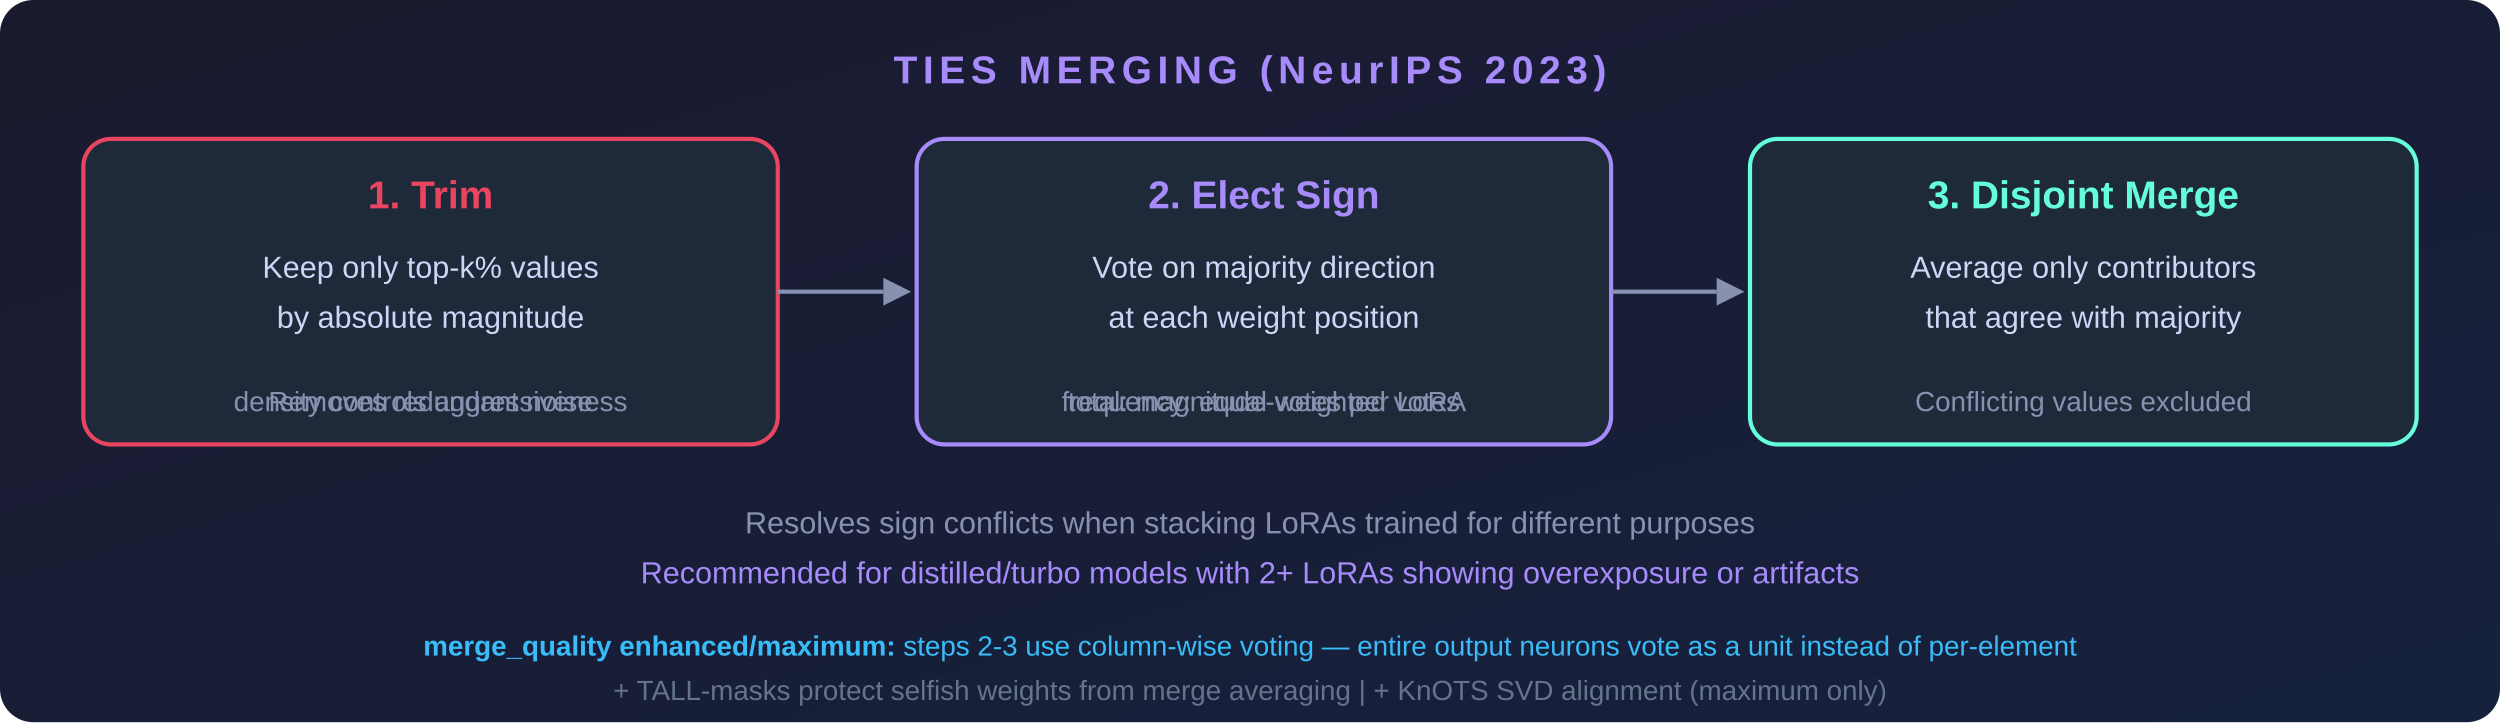
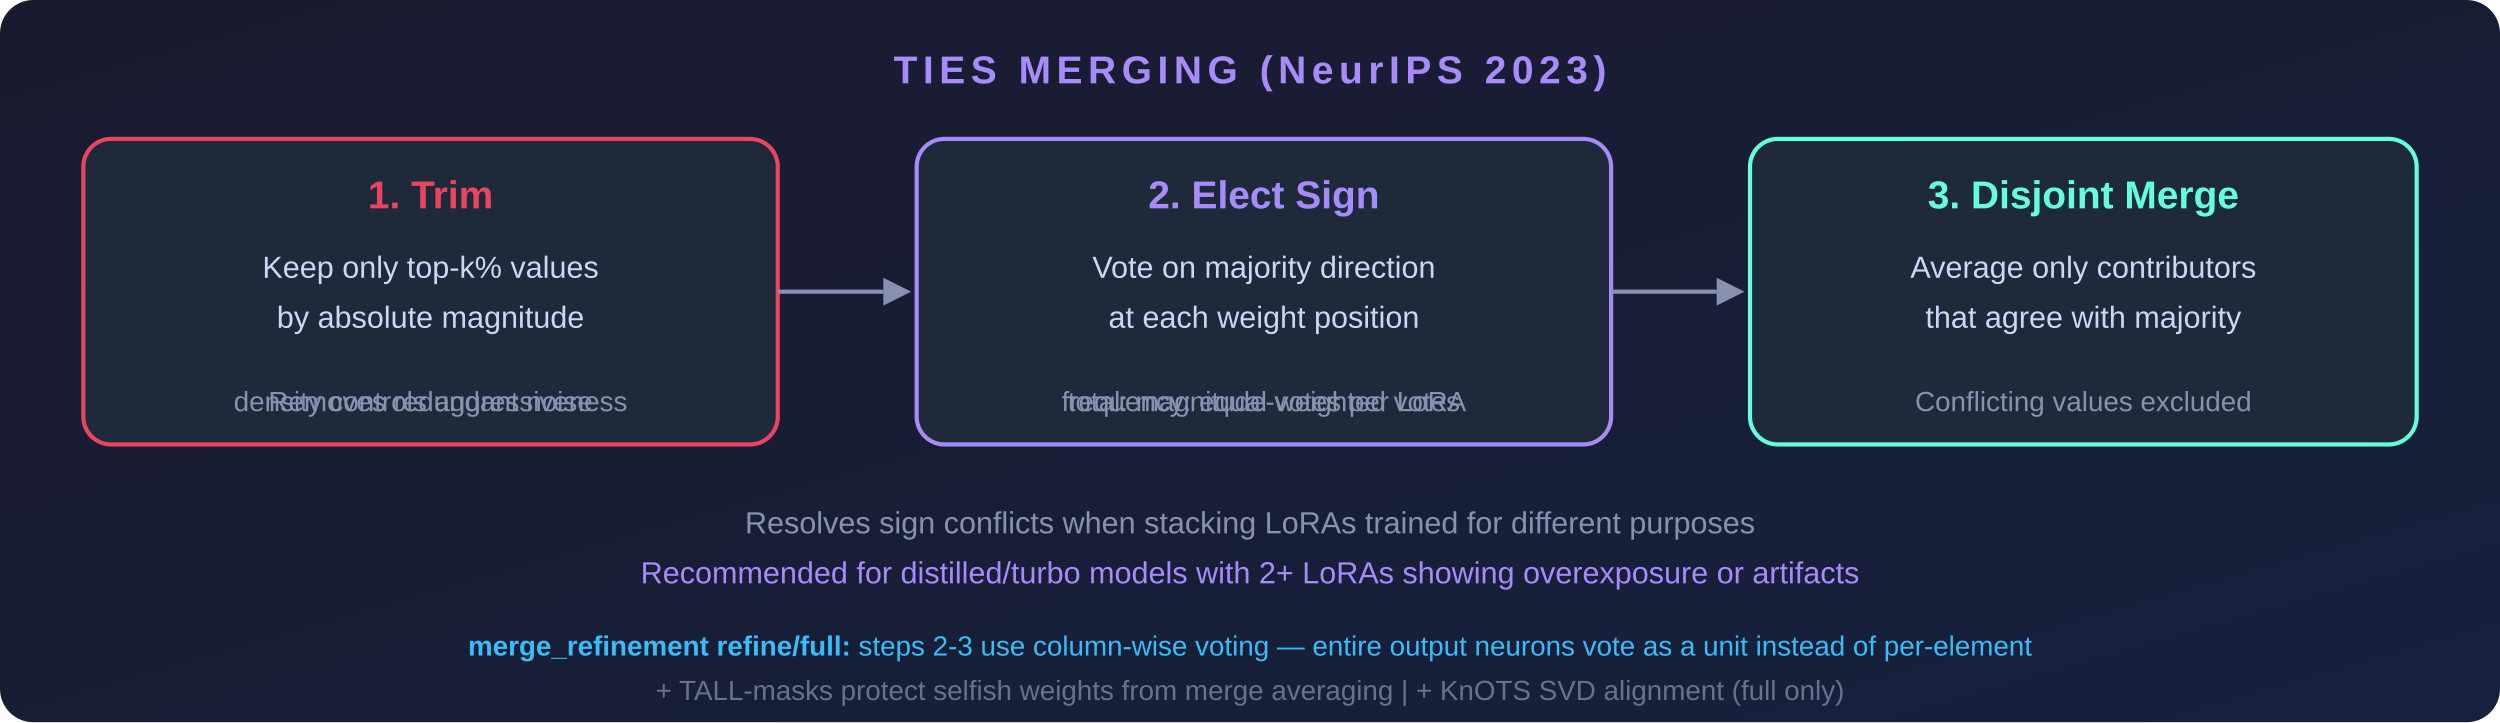
<svg xmlns="http://www.w3.org/2000/svg" viewBox="0 0 900 260">
  <defs>
    <linearGradient id="tbg" x1="0%" y1="0%" x2="100%" y2="100%">
      <stop offset="0%" style="stop-color:#1a1a2e" />
      <stop offset="100%" style="stop-color:#16213e" />
    </linearGradient>
  </defs>
  <rect width="900" height="260" rx="12" fill="url(#tbg)" />
  <text x="450" y="30" font-family="Segoe UI, Arial, sans-serif" font-size="14" fill="#a78bfa" text-anchor="middle" font-weight="700" letter-spacing="2">TIES MERGING (NeurIPS 2023)</text>
  <rect x="30" y="50" width="250" height="110" rx="10" fill="#1e2a3a" stroke="#e94560" stroke-width="1.5" />
  <text x="155" y="75" font-family="Segoe UI, Arial, sans-serif" font-size="14" fill="#e94560" text-anchor="middle" font-weight="700">1. Trim</text>
  <text x="155" y="100" font-family="Segoe UI, Arial, sans-serif" font-size="11" fill="#ccd6f6" text-anchor="middle">Keep only top-k% values</text>
  <text x="155" y="118" font-family="Segoe UI, Arial, sans-serif" font-size="11" fill="#ccd6f6" text-anchor="middle">by absolute magnitude</text>
  <text x="155" y="148" font-family="Segoe UI, Arial, sans-serif" font-size="10" fill="#8892b0" text-anchor="middle">Removes redundant noise</text>
  <text x="155" y="148" font-family="Segoe UI, Arial, sans-serif" font-size="10" fill="#8892b0" text-anchor="middle">density controls aggressiveness</text>
  <line x1="280" y1="105" x2="318" y2="105" stroke="#8892b0" stroke-width="1.5" />
  <polygon points="318,100 328,105 318,110" fill="#8892b0" />
  <rect x="330" y="50" width="250" height="110" rx="10" fill="#1e2a3a" stroke="#a78bfa" stroke-width="1.5" />
  <text x="455" y="75" font-family="Segoe UI, Arial, sans-serif" font-size="14" fill="#a78bfa" text-anchor="middle" font-weight="700">2. Elect Sign</text>
  <text x="455" y="100" font-family="Segoe UI, Arial, sans-serif" font-size="11" fill="#ccd6f6" text-anchor="middle">Vote on majority direction</text>
  <text x="455" y="118" font-family="Segoe UI, Arial, sans-serif" font-size="11" fill="#ccd6f6" text-anchor="middle">at each weight position</text>
  <text x="455" y="148" font-family="Segoe UI, Arial, sans-serif" font-size="10" fill="#8892b0" text-anchor="middle">frequency: equal votes per LoRA</text>
  <text x="455" y="148" font-family="Segoe UI, Arial, sans-serif" font-size="10" fill="#8892b0" text-anchor="middle">total: magnitude-weighted votes</text>
  <line x1="580" y1="105" x2="618" y2="105" stroke="#8892b0" stroke-width="1.5" />
  <polygon points="618,100 628,105 618,110" fill="#8892b0" />
  <rect x="630" y="50" width="240" height="110" rx="10" fill="#1e2a3a" stroke="#64ffda" stroke-width="1.5" />
  <text x="750" y="75" font-family="Segoe UI, Arial, sans-serif" font-size="14" fill="#64ffda" text-anchor="middle" font-weight="700">3. Disjoint Merge</text>
  <text x="750" y="100" font-family="Segoe UI, Arial, sans-serif" font-size="11" fill="#ccd6f6" text-anchor="middle">Average only contributors</text>
  <text x="750" y="118" font-family="Segoe UI, Arial, sans-serif" font-size="11" fill="#ccd6f6" text-anchor="middle">that agree with majority</text>
  <text x="750" y="148" font-family="Segoe UI, Arial, sans-serif" font-size="10" fill="#8892b0" text-anchor="middle">Conflicting values excluded</text>
  <text x="450" y="192" font-family="Segoe UI, Arial, sans-serif" font-size="11" fill="#8892b0" text-anchor="middle">Resolves sign conflicts when stacking LoRAs trained for different purposes</text>
  <text x="450" y="210" font-family="Segoe UI, Arial, sans-serif" font-size="11" fill="#a78bfa" text-anchor="middle">Recommended for distilled/turbo models with 2+ LoRAs showing overexposure or artifacts</text>
  <text x="450" y="236" font-family="Segoe UI, Arial, sans-serif" font-size="10" fill="#38bdf8" text-anchor="middle">
-     <tspan font-weight="600">merge_quality enhanced/maximum:</tspan> steps 2-3 use column-wise voting — entire output neurons vote as a unit instead of per-element
+     <tspan font-weight="600">merge_refinement refine/full:</tspan> steps 2-3 use column-wise voting — entire output neurons vote as a unit instead of per-element
  </text>
-   <text x="450" y="252" font-family="Segoe UI, Arial, sans-serif" font-size="10" fill="#64748b" text-anchor="middle">+ TALL-masks protect selfish weights from merge averaging  |  + KnOTS SVD alignment (maximum only)</text>
+   <text x="450" y="252" font-family="Segoe UI, Arial, sans-serif" font-size="10" fill="#64748b" text-anchor="middle">+ TALL-masks protect selfish weights from merge averaging  |  + KnOTS SVD alignment (full only)</text>
</svg>
